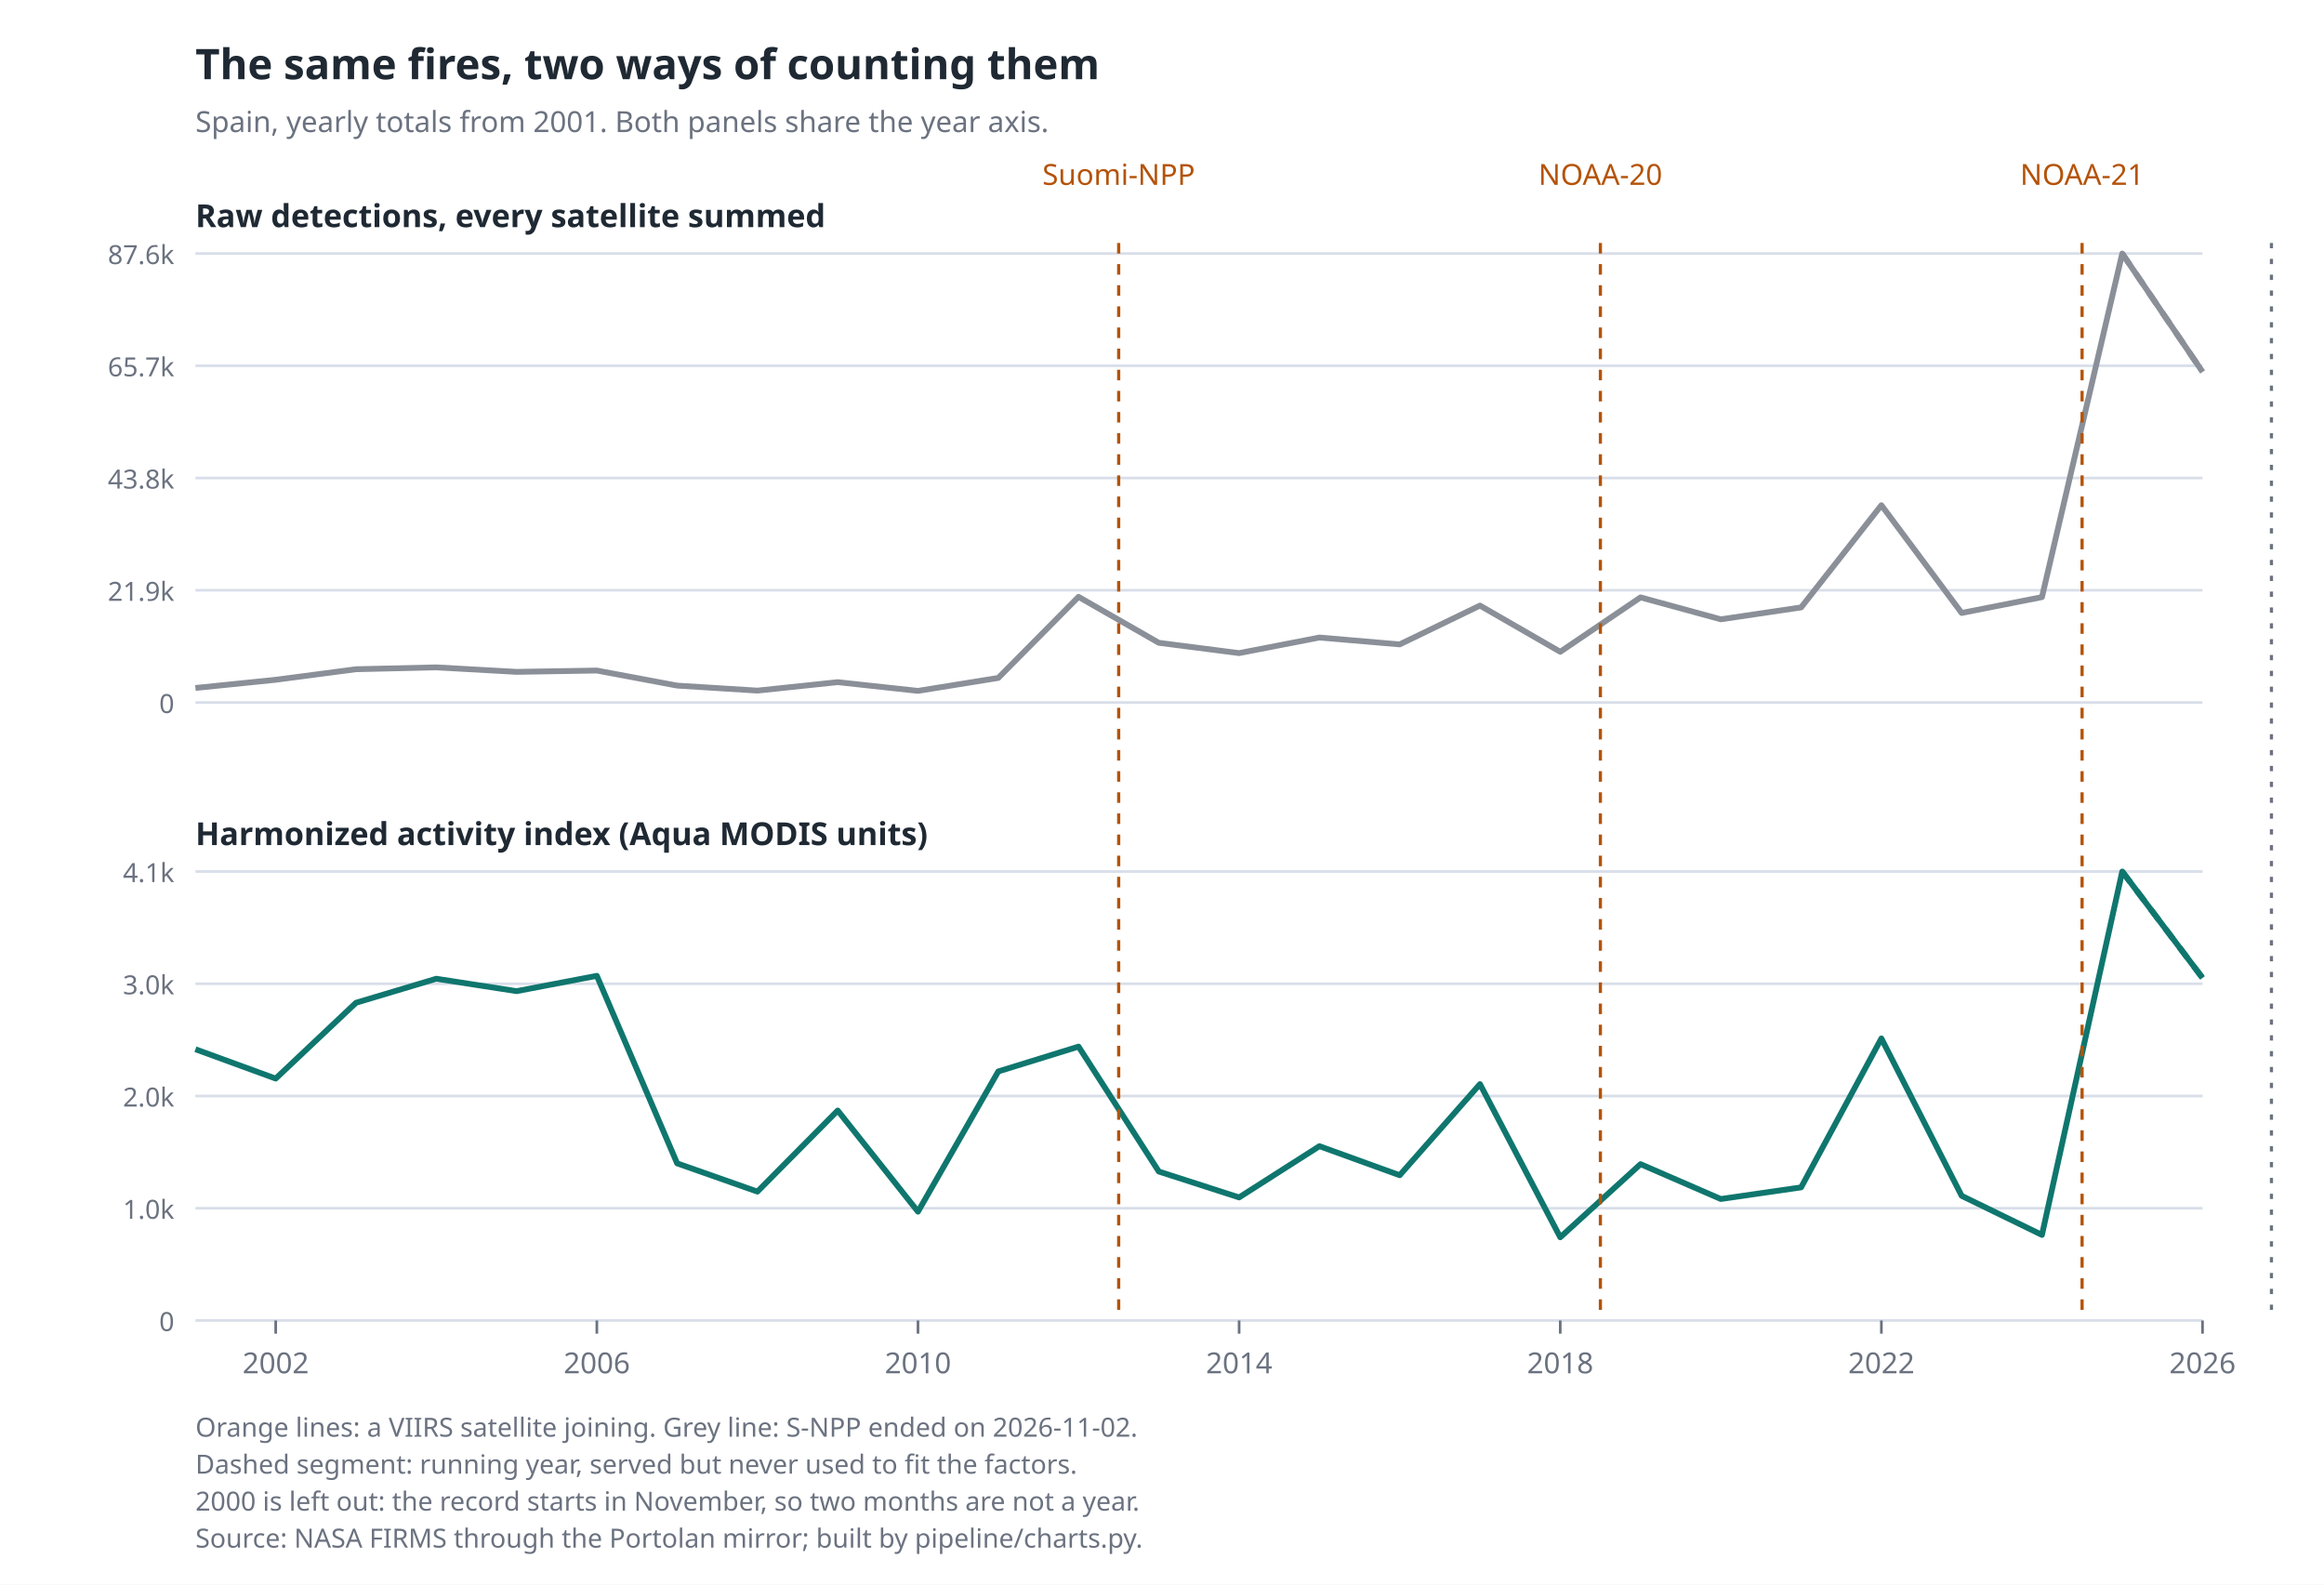
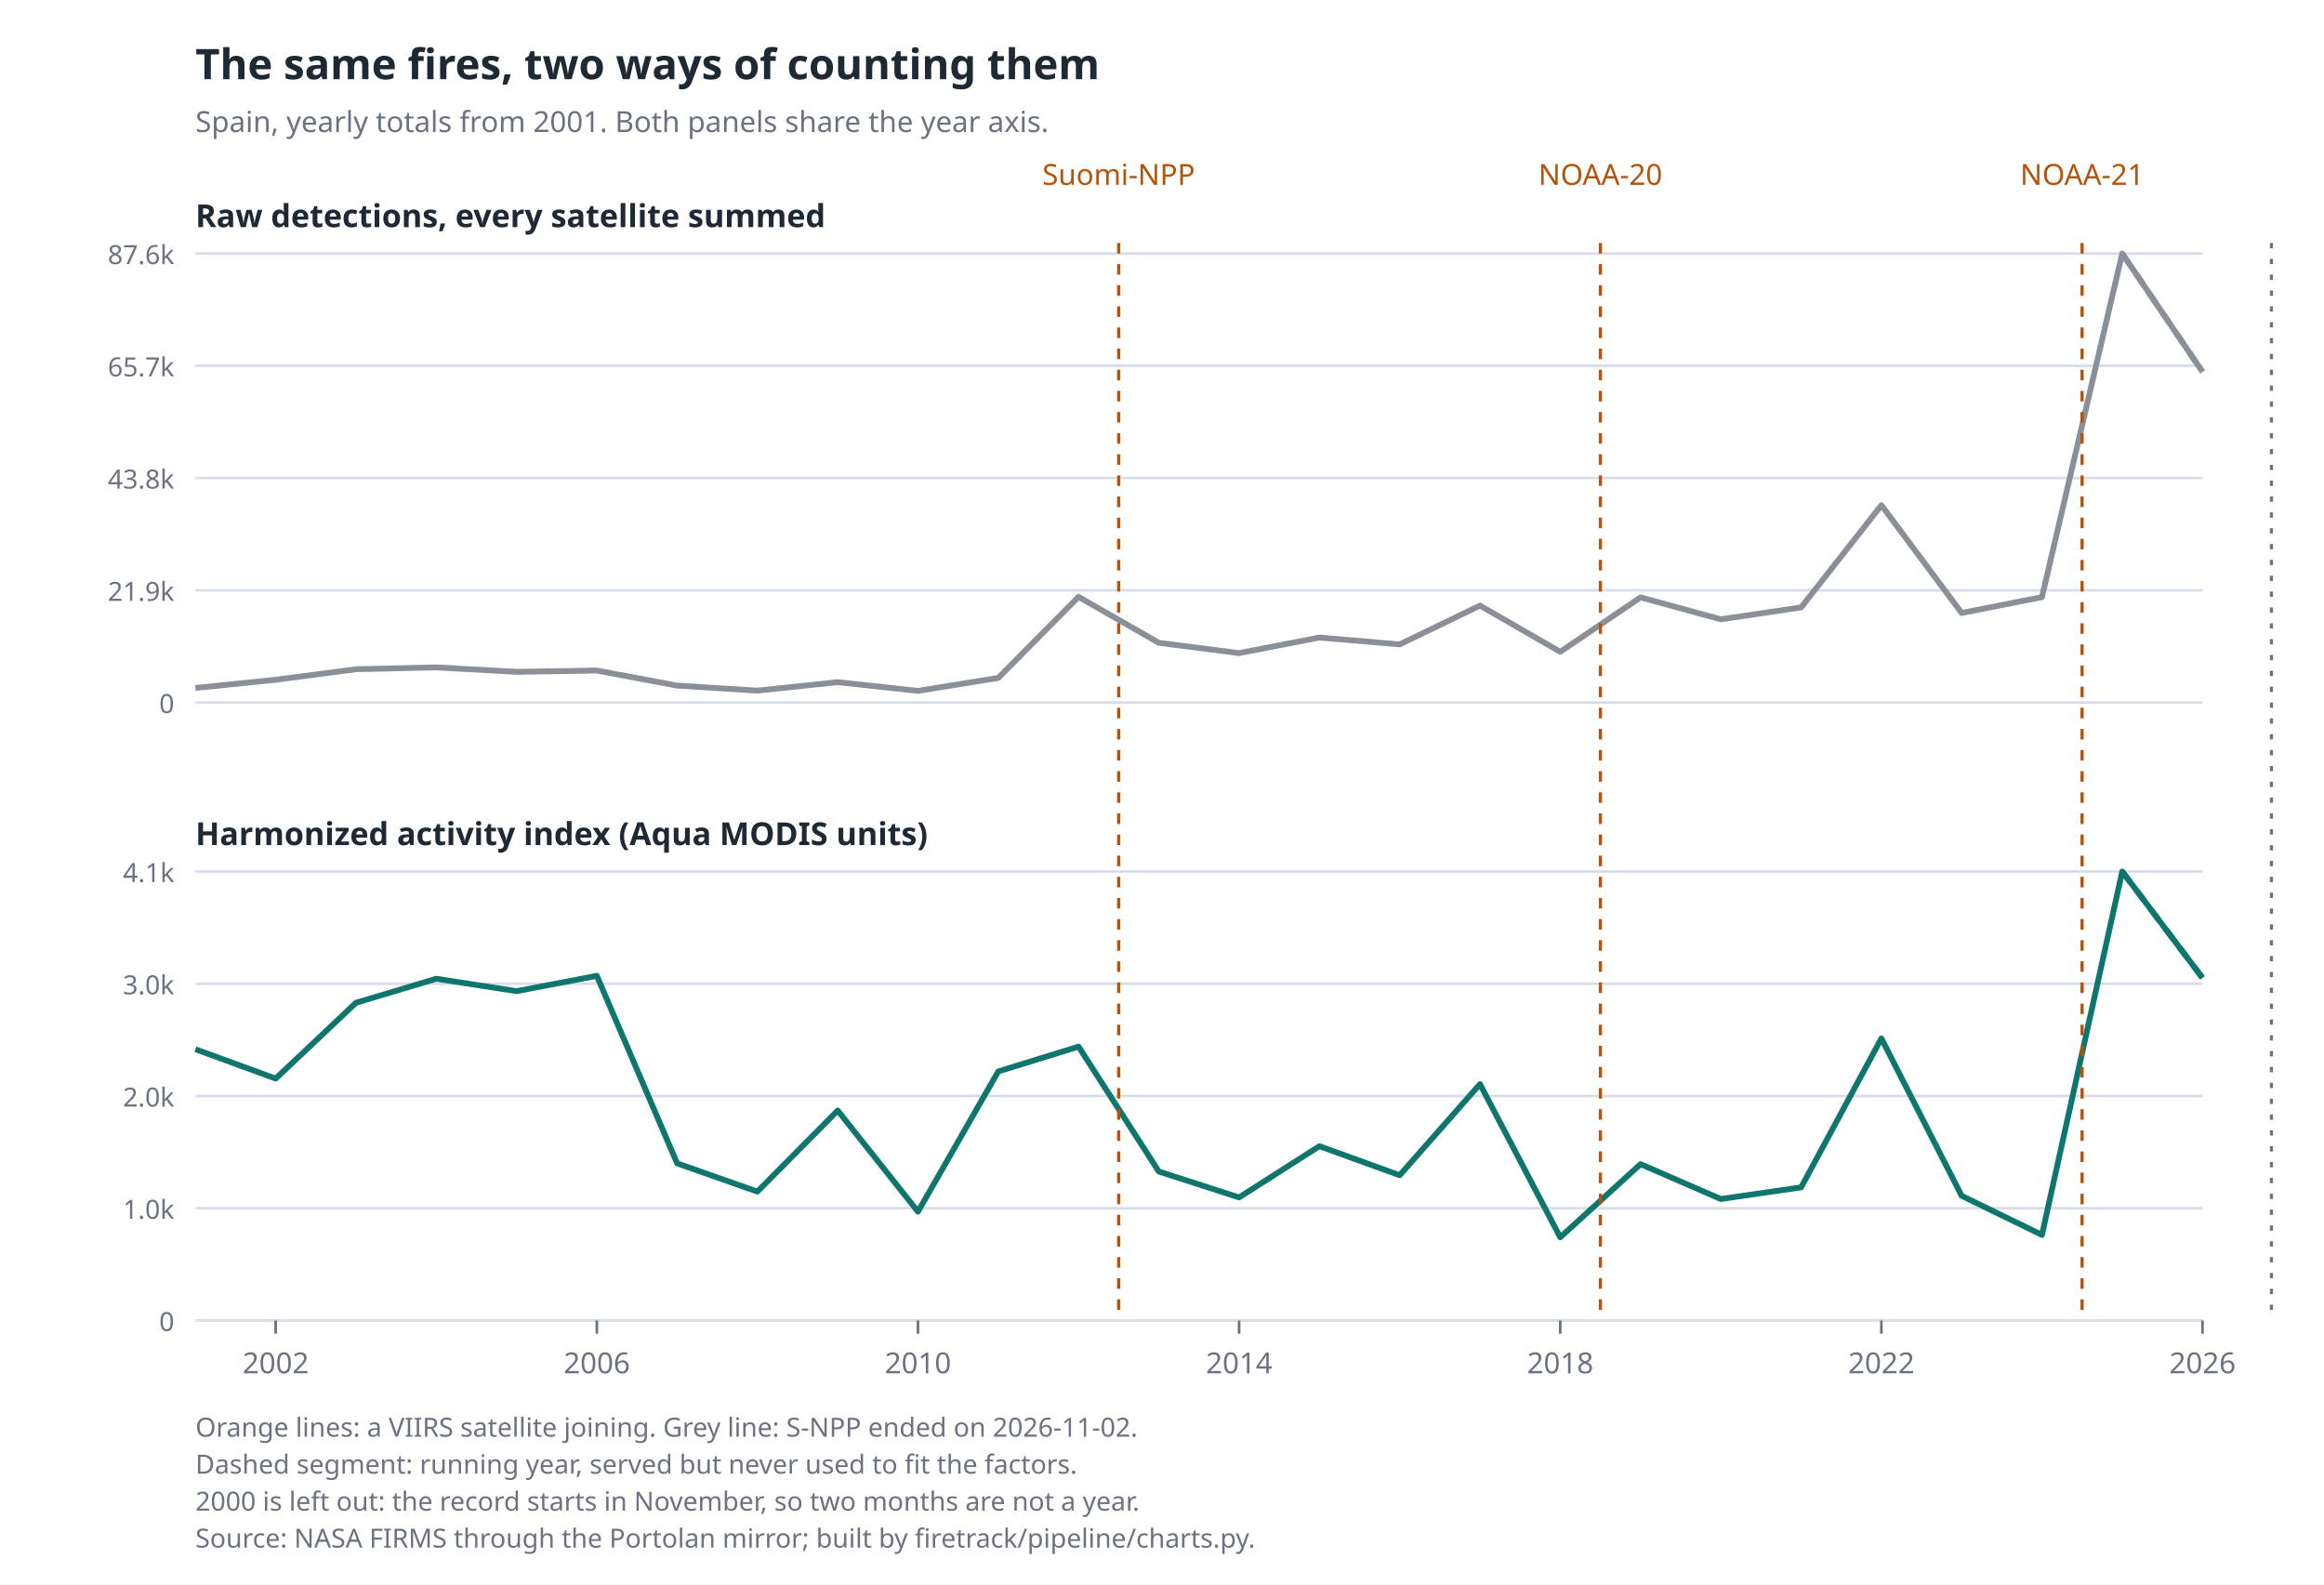
<svg xmlns="http://www.w3.org/2000/svg" viewBox="0 0 880 600" width="880" height="600" role="img" aria-label="Raw detections jump when each satellite joins; the harmonized index stays level">
  <rect width="880" height="600" fill="#ffffff" />
  <text x="74.0" y="30.0" font-size="16" fill="#1f2933" text-anchor="start" font-weight="600" style="font-family: 'Segoe UI', system-ui, -apple-system, sans-serif">The same fires, two ways of counting them</text>
  <text x="74.0" y="50.0" font-size="11" fill="#6b7280" text-anchor="start" font-weight="400" style="font-family: 'Segoe UI', system-ui, -apple-system, sans-serif">Spain, yearly totals from 2001. Both panels share the year axis.</text>
  <line x1="74.0" y1="266.0" x2="834.0" y2="266.0" stroke="#d8dee9" stroke-width="1" />
  <text x="66.0" y="270.0" font-size="10" fill="#6b7280" text-anchor="end" font-weight="400" style="font-family: 'Segoe UI', system-ui, -apple-system, sans-serif">0</text>
  <line x1="74.0" y1="223.5" x2="834.0" y2="223.5" stroke="#d8dee9" stroke-width="1" />
  <text x="66.0" y="227.5" font-size="10" fill="#6b7280" text-anchor="end" font-weight="400" style="font-family: 'Segoe UI', system-ui, -apple-system, sans-serif">21.9k</text>
  <line x1="74.0" y1="181.0" x2="834.0" y2="181.0" stroke="#d8dee9" stroke-width="1" />
  <text x="66.0" y="185.0" font-size="10" fill="#6b7280" text-anchor="end" font-weight="400" style="font-family: 'Segoe UI', system-ui, -apple-system, sans-serif">43.8k</text>
  <line x1="74.0" y1="138.5" x2="834.0" y2="138.5" stroke="#d8dee9" stroke-width="1" />
  <text x="66.0" y="142.5" font-size="10" fill="#6b7280" text-anchor="end" font-weight="400" style="font-family: 'Segoe UI', system-ui, -apple-system, sans-serif">65.7k</text>
  <line x1="74.0" y1="96.0" x2="834.0" y2="96.0" stroke="#d8dee9" stroke-width="1" />
  <text x="66.0" y="100.0" font-size="10" fill="#6b7280" text-anchor="end" font-weight="400" style="font-family: 'Segoe UI', system-ui, -apple-system, sans-serif">87.6k</text>
  <polyline points="74.0,260.5 104.4,257.4 134.8,253.4 165.2,252.7 195.6,254.4 226.0,253.9 256.4,259.6 286.8,261.5 317.2,258.3 347.6,261.6 378.0,256.7 408.4,226.0 438.8,243.4 469.2,247.3 499.6,241.4 530.0,244.0 560.4,229.3 590.8,246.8 621.2,226.2 651.6,234.5 682.0,230.0 712.4,191.3 742.8,232.1 773.2,226.1 803.6,96.0 834.0,140.8" fill="none" stroke="#8a8f98" stroke-width="2.2" stroke-linejoin="round" />
  <polyline points="803.6,96.0 834.0,140.8" fill="none" stroke="#8a8f98" stroke-width="2.2" stroke-linejoin="round" stroke-dasharray="5 4" />
  <text x="74.0" y="86.0" font-size="12" fill="#1f2933" text-anchor="start" font-weight="600" style="font-family: 'Segoe UI', system-ui, -apple-system, sans-serif">Raw detections, every satellite summed</text>
  <line x1="74.0" y1="500.0" x2="834.0" y2="500.0" stroke="#d8dee9" stroke-width="1" />
  <text x="66.0" y="504.0" font-size="10" fill="#6b7280" text-anchor="end" font-weight="400" style="font-family: 'Segoe UI', system-ui, -apple-system, sans-serif">0</text>
  <line x1="74.0" y1="457.5" x2="834.0" y2="457.5" stroke="#d8dee9" stroke-width="1" />
  <text x="66.0" y="461.5" font-size="10" fill="#6b7280" text-anchor="end" font-weight="400" style="font-family: 'Segoe UI', system-ui, -apple-system, sans-serif">1.0k</text>
  <line x1="74.0" y1="415.0" x2="834.0" y2="415.0" stroke="#d8dee9" stroke-width="1" />
  <text x="66.0" y="419.0" font-size="10" fill="#6b7280" text-anchor="end" font-weight="400" style="font-family: 'Segoe UI', system-ui, -apple-system, sans-serif">2.0k</text>
  <line x1="74.0" y1="372.5" x2="834.0" y2="372.5" stroke="#d8dee9" stroke-width="1" />
  <text x="66.0" y="376.5" font-size="10" fill="#6b7280" text-anchor="end" font-weight="400" style="font-family: 'Segoe UI', system-ui, -apple-system, sans-serif">3.0k</text>
  <line x1="74.0" y1="330.0" x2="834.0" y2="330.0" stroke="#d8dee9" stroke-width="1" />
  <text x="66.0" y="334.0" font-size="10" fill="#6b7280" text-anchor="end" font-weight="400" style="font-family: 'Segoe UI', system-ui, -apple-system, sans-serif">4.1k</text>
  <polyline points="74.0,397.3 104.4,408.4 134.8,379.7 165.2,370.6 195.6,375.3 226.0,369.5 256.4,440.5 286.8,451.2 317.2,420.5 347.6,458.8 378.0,405.7 408.4,396.3 438.8,443.6 469.2,453.4 499.6,434.0 530.0,445.0 560.4,410.5 590.8,468.5 621.2,440.8 651.6,454.0 682.0,449.6 712.4,393.2 742.8,452.8 773.2,467.6 803.6,330.0 834.0,370.3" fill="none" stroke="#0f766e" stroke-width="2.2" stroke-linejoin="round" />
  <polyline points="803.6,330.0 834.0,370.3" fill="none" stroke="#0f766e" stroke-width="2.2" stroke-linejoin="round" stroke-dasharray="5 4" />
  <text x="74.0" y="320.0" font-size="12" fill="#1f2933" text-anchor="start" font-weight="600" style="font-family: 'Segoe UI', system-ui, -apple-system, sans-serif">Harmonized activity index (Aqua MODIS units)</text>
  <line x1="423.6" y1="92.0" x2="423.6" y2="500.0" stroke="#b45309" stroke-width="1.2" stroke-dasharray="4 4" />
  <text x="423.6" y="70.0" font-size="11" fill="#b45309" text-anchor="middle" font-weight="400" style="font-family: 'Segoe UI', system-ui, -apple-system, sans-serif">Suomi-NPP</text>
  <line x1="606.0" y1="92.0" x2="606.0" y2="500.0" stroke="#b45309" stroke-width="1.2" stroke-dasharray="4 4" />
  <text x="606.0" y="70.0" font-size="11" fill="#b45309" text-anchor="middle" font-weight="400" style="font-family: 'Segoe UI', system-ui, -apple-system, sans-serif">NOAA-20</text>
  <line x1="788.4" y1="92.0" x2="788.4" y2="500.0" stroke="#b45309" stroke-width="1.2" stroke-dasharray="4 4" />
  <text x="788.4" y="70.0" font-size="11" fill="#b45309" text-anchor="middle" font-weight="400" style="font-family: 'Segoe UI', system-ui, -apple-system, sans-serif">NOAA-21</text>
  <line x1="860.1" y1="92.0" x2="860.1" y2="500.0" stroke="#6b7280" stroke-width="1.2" stroke-dasharray="2 4" />
  <line x1="104.4" y1="500.0" x2="104.4" y2="505.0" stroke="#6b7280" stroke-width="1" />
  <text x="104.4" y="520.0" font-size="11" fill="#6b7280" text-anchor="middle" font-weight="400" style="font-family: 'Segoe UI', system-ui, -apple-system, sans-serif">2002</text>
  <line x1="226.0" y1="500.0" x2="226.0" y2="505.0" stroke="#6b7280" stroke-width="1" />
  <text x="226.0" y="520.0" font-size="11" fill="#6b7280" text-anchor="middle" font-weight="400" style="font-family: 'Segoe UI', system-ui, -apple-system, sans-serif">2006</text>
  <line x1="347.6" y1="500.0" x2="347.6" y2="505.0" stroke="#6b7280" stroke-width="1" />
  <text x="347.6" y="520.0" font-size="11" fill="#6b7280" text-anchor="middle" font-weight="400" style="font-family: 'Segoe UI', system-ui, -apple-system, sans-serif">2010</text>
  <line x1="469.2" y1="500.0" x2="469.2" y2="505.0" stroke="#6b7280" stroke-width="1" />
  <text x="469.2" y="520.0" font-size="11" fill="#6b7280" text-anchor="middle" font-weight="400" style="font-family: 'Segoe UI', system-ui, -apple-system, sans-serif">2014</text>
  <line x1="590.8" y1="500.0" x2="590.8" y2="505.0" stroke="#6b7280" stroke-width="1" />
  <text x="590.8" y="520.0" font-size="11" fill="#6b7280" text-anchor="middle" font-weight="400" style="font-family: 'Segoe UI', system-ui, -apple-system, sans-serif">2018</text>
  <line x1="712.4" y1="500.0" x2="712.4" y2="505.0" stroke="#6b7280" stroke-width="1" />
  <text x="712.4" y="520.0" font-size="11" fill="#6b7280" text-anchor="middle" font-weight="400" style="font-family: 'Segoe UI', system-ui, -apple-system, sans-serif">2022</text>
  <line x1="834.0" y1="500.0" x2="834.0" y2="505.0" stroke="#6b7280" stroke-width="1" />
  <text x="834.0" y="520.0" font-size="11" fill="#6b7280" text-anchor="middle" font-weight="400" style="font-family: 'Segoe UI', system-ui, -apple-system, sans-serif">2026</text>
  <text x="74.0" y="544.0" font-size="10" fill="#6b7280" text-anchor="start" font-weight="400" style="font-family: 'Segoe UI', system-ui, -apple-system, sans-serif">Orange lines: a VIIRS satellite joining. Grey line: S-NPP ended on 2026-11-02.</text>
  <text x="74.0" y="558.0" font-size="10" fill="#6b7280" text-anchor="start" font-weight="400" style="font-family: 'Segoe UI', system-ui, -apple-system, sans-serif">Dashed segment: running year, served but never used to fit the factors.</text>
  <text x="74.0" y="572.0" font-size="10" fill="#6b7280" text-anchor="start" font-weight="400" style="font-family: 'Segoe UI', system-ui, -apple-system, sans-serif">2000 is left out: the record starts in November, so two months are not a year.</text>
-   <text x="74.0" y="586.0" font-size="10" fill="#6b7280" text-anchor="start" font-weight="400" style="font-family: 'Segoe UI', system-ui, -apple-system, sans-serif">Source: NASA FIRMS through the Portolan mirror; built by pipeline/charts.py.</text>
+   <text x="74.0" y="586.0" font-size="10" fill="#6b7280" text-anchor="start" font-weight="400" style="font-family: 'Segoe UI', system-ui, -apple-system, sans-serif">Source: NASA FIRMS through the Portolan mirror; built by firetrack/pipeline/charts.py.</text>
</svg>
